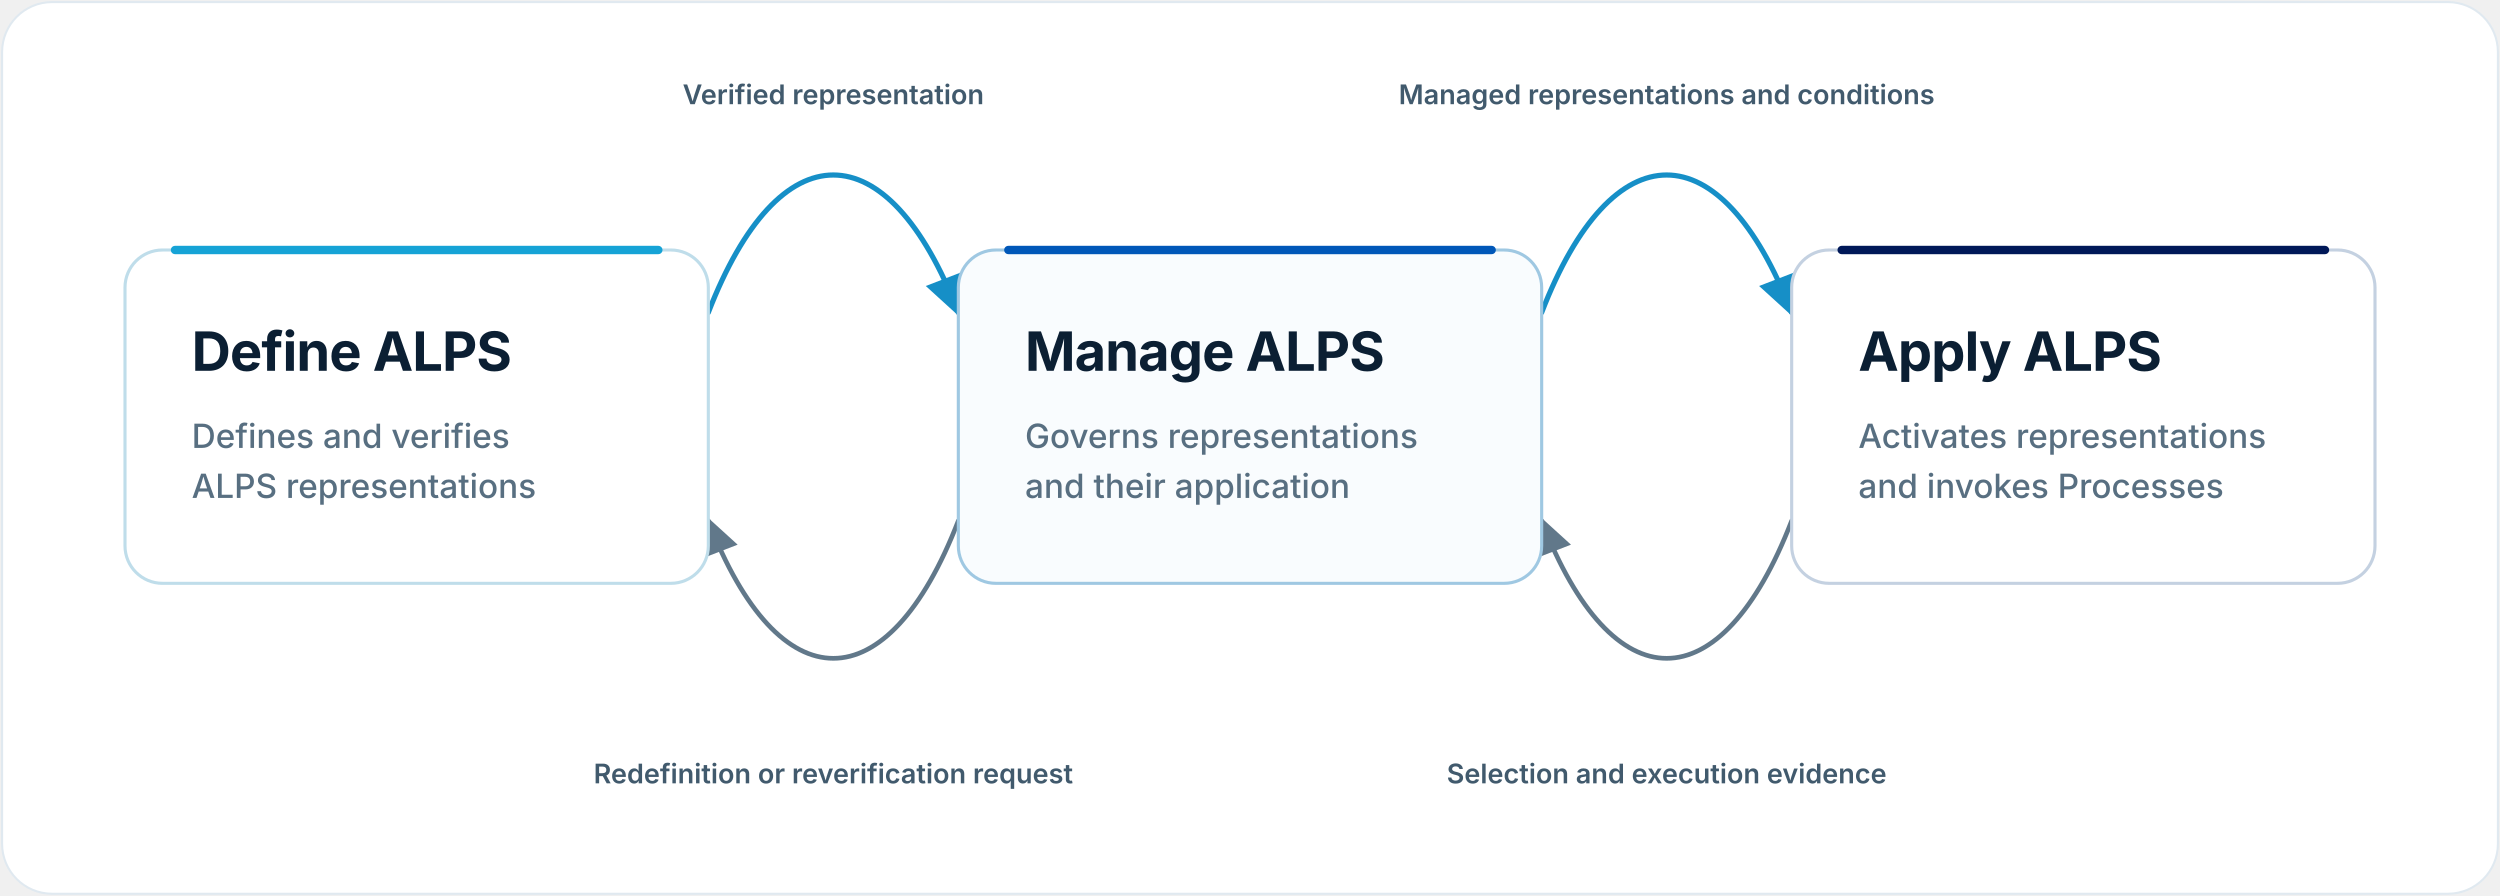
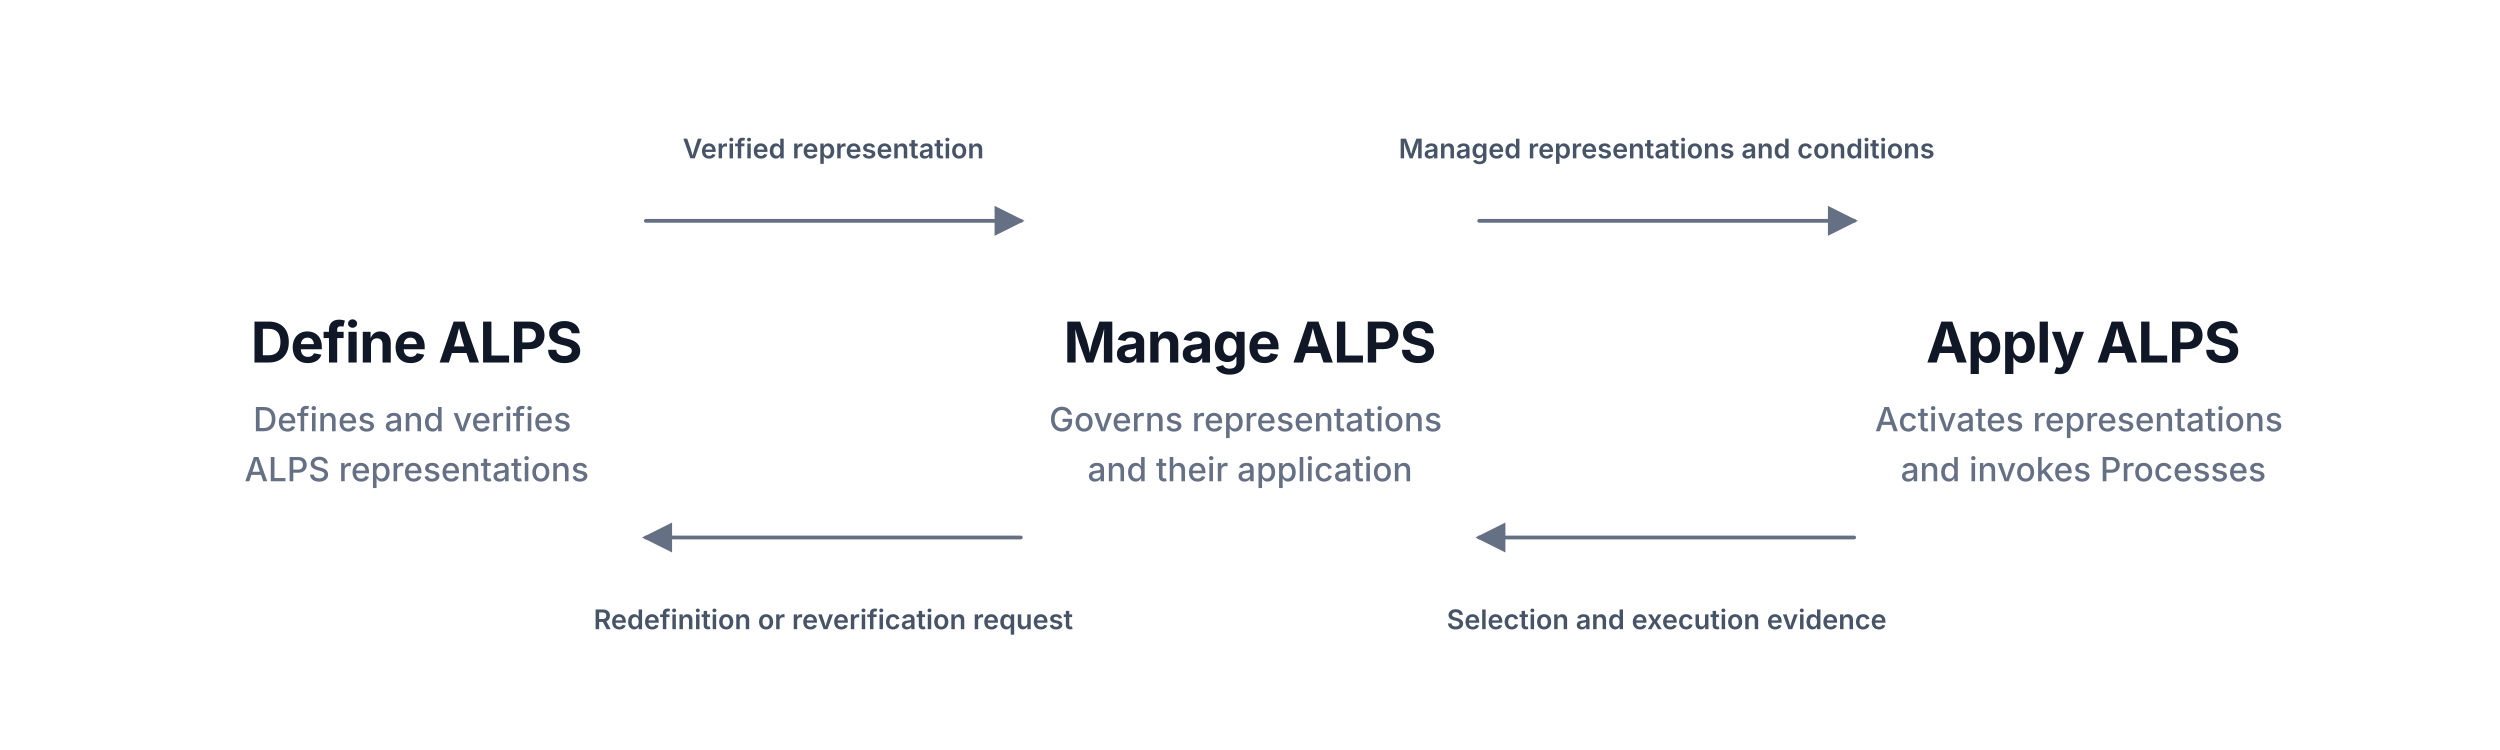
- <svg xmlns="http://www.w3.org/2000/svg" width="1200" height="430" viewBox="0 0 1200 430" role="img" aria-labelledby="title desc">
+ <svg xmlns="http://www.w3.org/2000/svg" width="1200" height="360" viewBox="0 0 1200 360" role="img" aria-labelledby="title desc">
  <defs>
-     <marker id="arrowPrimary" markerWidth="8" markerHeight="8" refX="7" refY="4" orient="auto" markerUnits="strokeWidth">
-       <path d="M0 0 8 4 0 8Z" fill="#168FC7" />
-     </marker>
-     <marker id="arrowFeedback" markerWidth="8" markerHeight="8" refX="7" refY="4" orient="auto" markerUnits="strokeWidth">
-       <path d="M0 0 8 4 0 8Z" fill="#61788A" />
+     <marker id="arrow" markerWidth="8" markerHeight="8" refX="7" refY="4" orient="auto" markerUnits="strokeWidth">
+       <path d="M0 0L8 4L0 8Z" fill="#667085" />
    </marker>
    <style>
      text { font-family: Inter, ui-sans-serif, system-ui, -apple-system, BlinkMacSystemFont, "Segoe UI", sans-serif; }
-       .name { font-size: 26px; font-weight: 700; letter-spacing: -0.4px; fill: #0B1F33; }
-       .body { font-size: 16px; font-weight: 450; fill: #586F81; }
-       .label { font-size: 13px; font-weight: 600; fill: #415A6D; }
+       .name { font-size: 27px; font-weight: 650; letter-spacing: -0.45px; fill: #101828; }
+       .description { font-size: 16px; font-weight: 450; fill: #667085; }
+       .flow { font-size: 13px; font-weight: 600; fill: #475467; }
+       .link { fill: none; stroke: #667085; stroke-width: 1.8; stroke-linecap: round; marker-end: url(#arrow); }
    </style>
  </defs>
-   <rect x="1" y="1" width="1198" height="428" rx="24" fill="#FFFFFF" stroke="#E0E9F0" />
-   <path d="M340 150 C374 62 426 62 460 150" fill="none" stroke="#168FC7" stroke-width="2.5" stroke-linecap="round" marker-end="url(#arrowPrimary)" />
-   <path d="M740 150 C774 62 826 62 860 150" fill="none" stroke="#168FC7" stroke-width="2.5" stroke-linecap="round" marker-end="url(#arrowPrimary)" />
-   <path d="M460 250 C426 338 374 338 340 250" fill="none" stroke="#61788A" stroke-width="2.25" stroke-linecap="round" marker-end="url(#arrowFeedback)" />
-   <path d="M860 250 C826 338 774 338 740 250" fill="none" stroke="#61788A" stroke-width="2.25" stroke-linecap="round" marker-end="url(#arrowFeedback)" />
-   <text x="400" y="50" class="label" text-anchor="middle">Verified representation</text>
-   <text x="800" y="50" class="label" text-anchor="middle">Managed representations and conditions</text>
-   <text x="400" y="376" class="label" text-anchor="middle">Redefinition or reverification request</text>
-   <text x="800" y="376" class="label" text-anchor="middle">Selection and execution evidence</text>
-   <g>
-     <rect x="60" y="120" width="280" height="160" rx="18" fill="#FFFFFF" stroke="#BFDDEA" stroke-width="1.5" />
-     <line x1="84" y1="120" x2="316" y2="120" stroke="#16A3D6" stroke-width="4" stroke-linecap="round" />
-     <text x="92" y="178" class="name">Define ALPS</text>
-     <text x="92" y="215" class="body">
-       <tspan x="92">Defines and verifies</tspan>
-       <tspan x="92" dy="24">ALPS representations</tspan>
-     </text>
-   </g>
-   <g>
-     <rect x="460" y="120" width="280" height="160" rx="18" fill="#F9FCFE" stroke="#9FC8E2" stroke-width="1.5" />
-     <line x1="484" y1="120" x2="716" y2="120" stroke="#0057B8" stroke-width="4" stroke-linecap="round" />
-     <text x="492" y="178" class="name">Manage ALPS</text>
-     <text x="492" y="215" class="body">
-       <tspan x="492">Governs representations</tspan>
-       <tspan x="492" dy="24">and their application</tspan>
-     </text>
-   </g>
-   <g>
-     <rect x="860" y="120" width="280" height="160" rx="18" fill="#FFFFFF" stroke="#C4D1E1" stroke-width="1.5" />
-     <line x1="884" y1="120" x2="1116" y2="120" stroke="#001858" stroke-width="4" stroke-linecap="round" />
-     <text x="892" y="178" class="name">Apply ALPS</text>
-     <text x="892" y="215" class="body">
-       <tspan x="892">Activates representations</tspan>
-       <tspan x="892" dy="24">and invokes Processes</tspan>
-     </text>
-   </g>
+   <rect width="1200" height="360" fill="#FFFFFF" />
+   <text x="400" y="76" text-anchor="middle" class="flow">Verified representation</text>
+   <path d="M310 106H490" class="link" />
+   <text x="800" y="76" text-anchor="middle" class="flow">Managed representations and conditions</text>
+   <path d="M710 106H890" class="link" />
+   <text x="200" y="174" text-anchor="middle" class="name">Define ALPS</text>
+   <text x="200" y="207" text-anchor="middle" class="description">
+     <tspan x="200" dy="0">Defines and verifies</tspan>
+     <tspan x="200" dy="24">ALPS representations</tspan>
+   </text>
+   <text x="600" y="174" text-anchor="middle" class="name">Manage ALPS</text>
+   <text x="600" y="207" text-anchor="middle" class="description">
+     <tspan x="600" dy="0">Governs representations</tspan>
+     <tspan x="600" dy="24">and their application</tspan>
+   </text>
+   <text x="1000" y="174" text-anchor="middle" class="name">Apply ALPS</text>
+   <text x="1000" y="207" text-anchor="middle" class="description">
+     <tspan x="1000" dy="0">Activates representations</tspan>
+     <tspan x="1000" dy="24">and invokes Processes</tspan>
+   </text>
+   <path d="M490 258H310" class="link" />
+   <text x="400" y="302" text-anchor="middle" class="flow">Redefinition or reverification request</text>
+   <path d="M890 258H710" class="link" />
+   <text x="800" y="302" text-anchor="middle" class="flow">Selection and execution evidence</text>
</svg>
